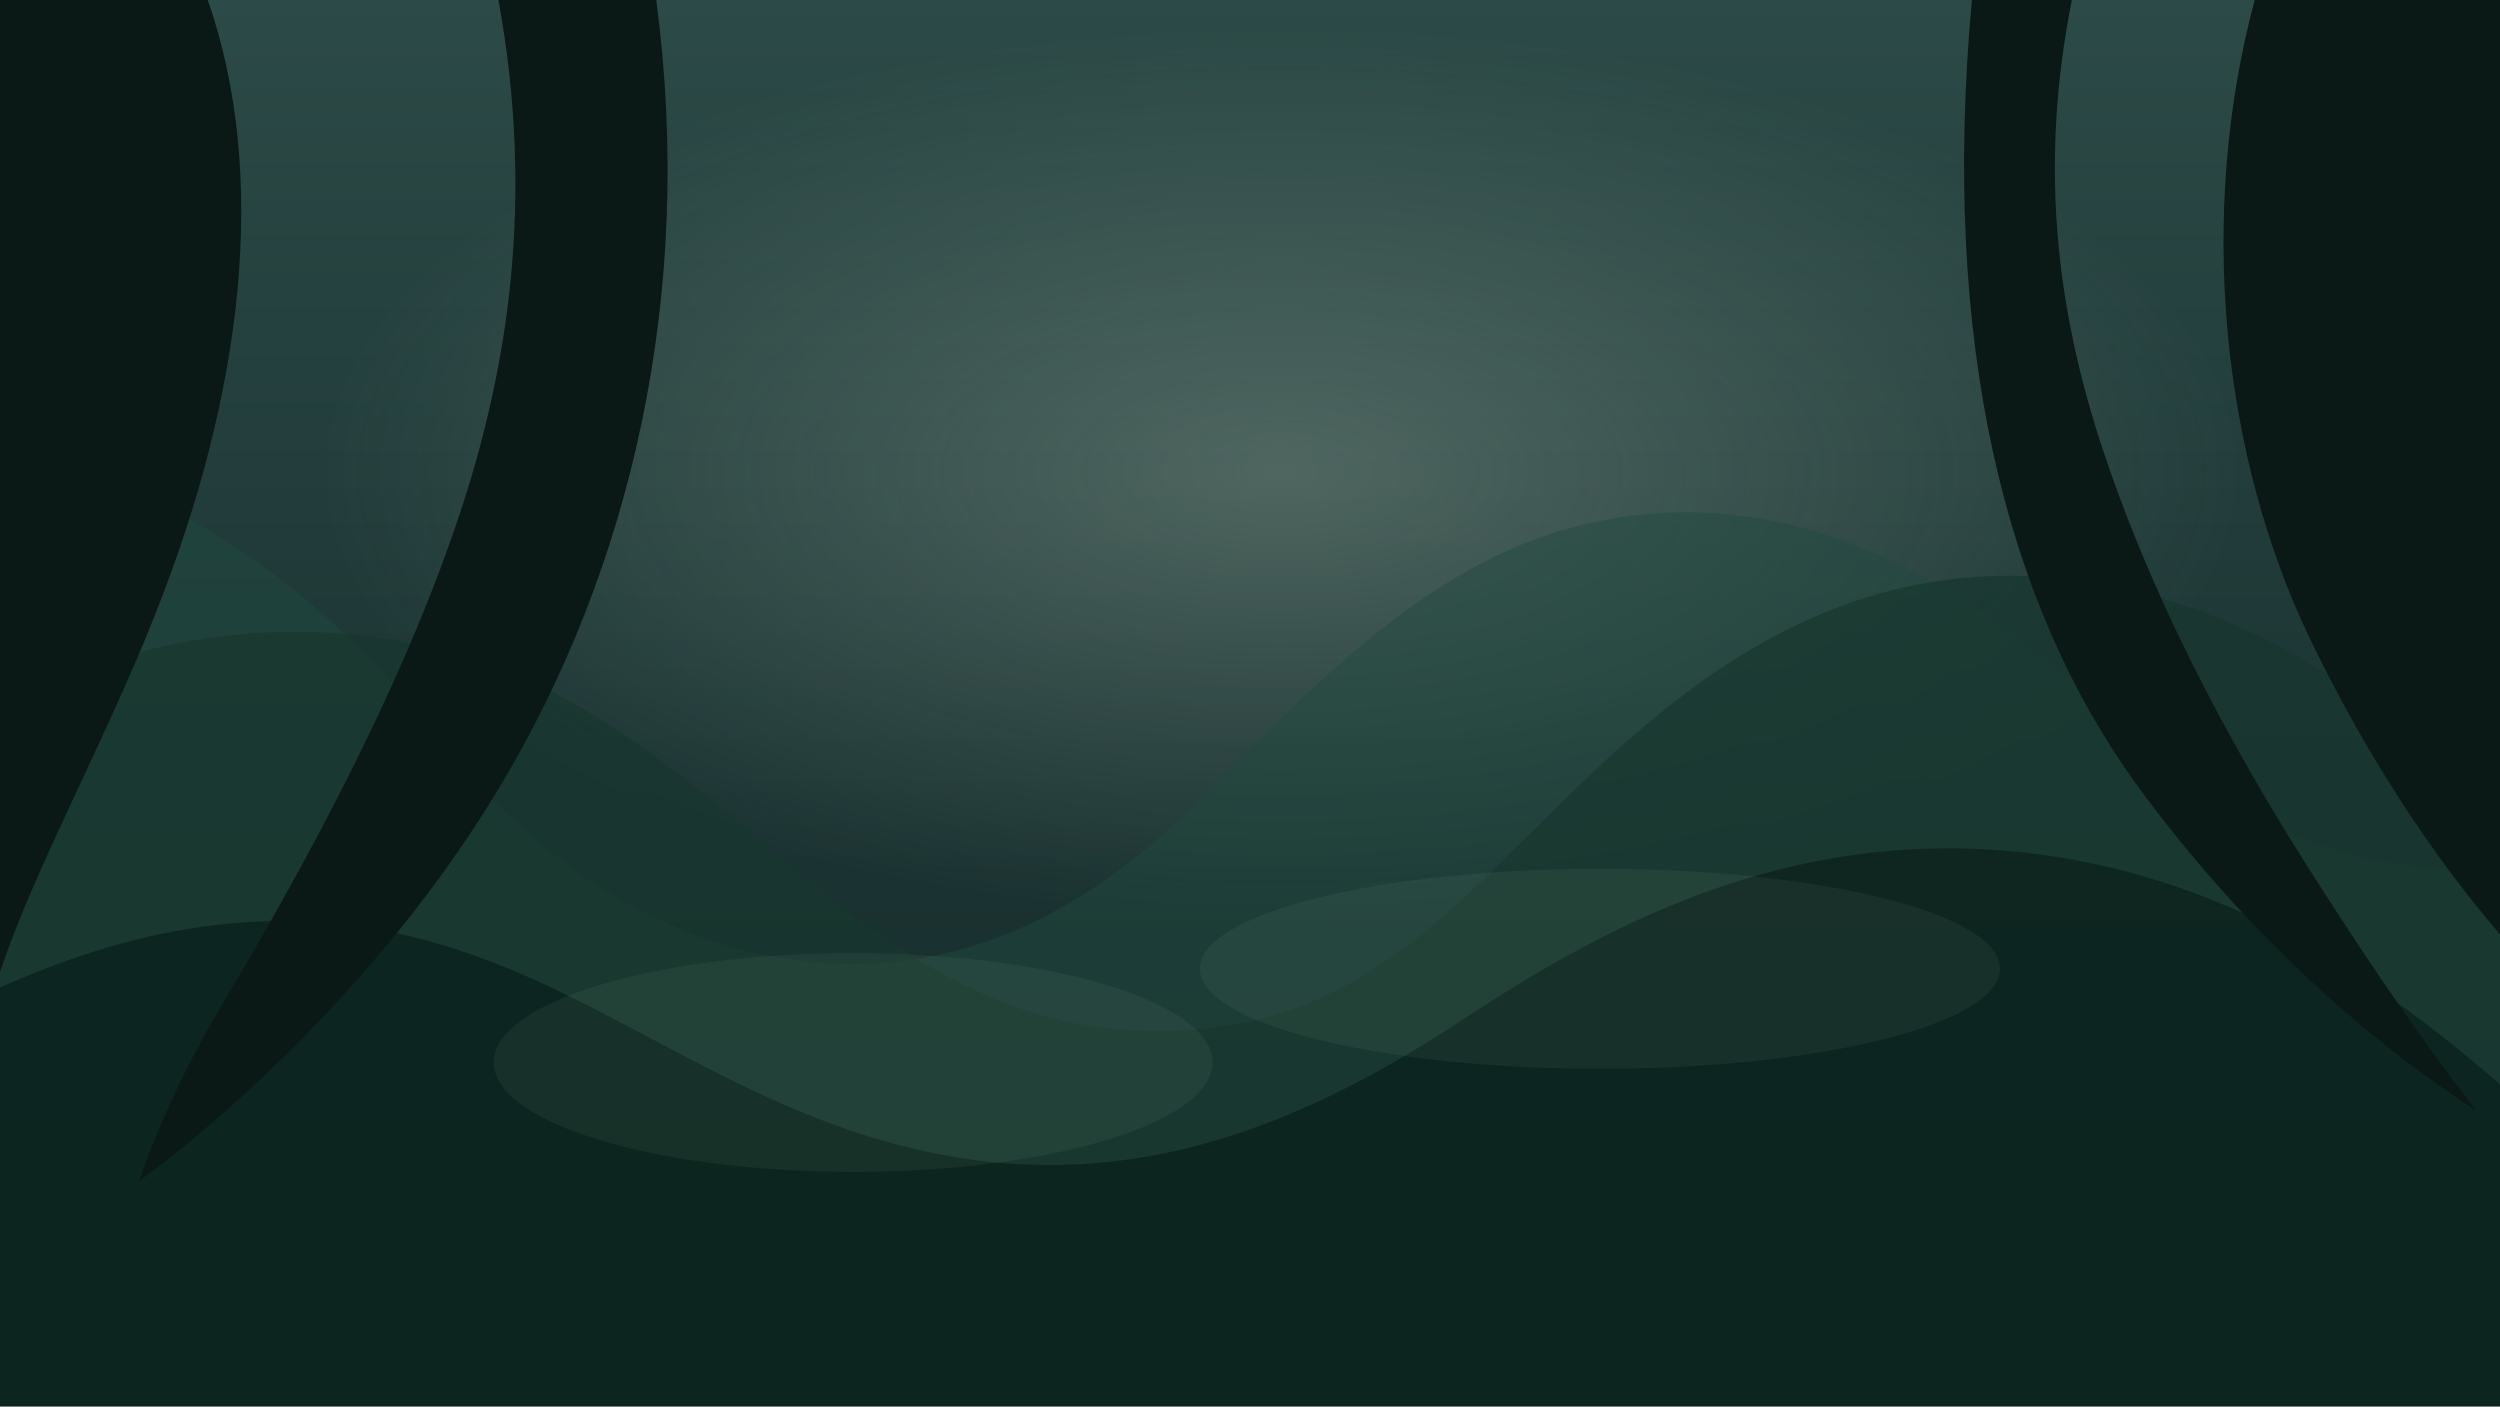
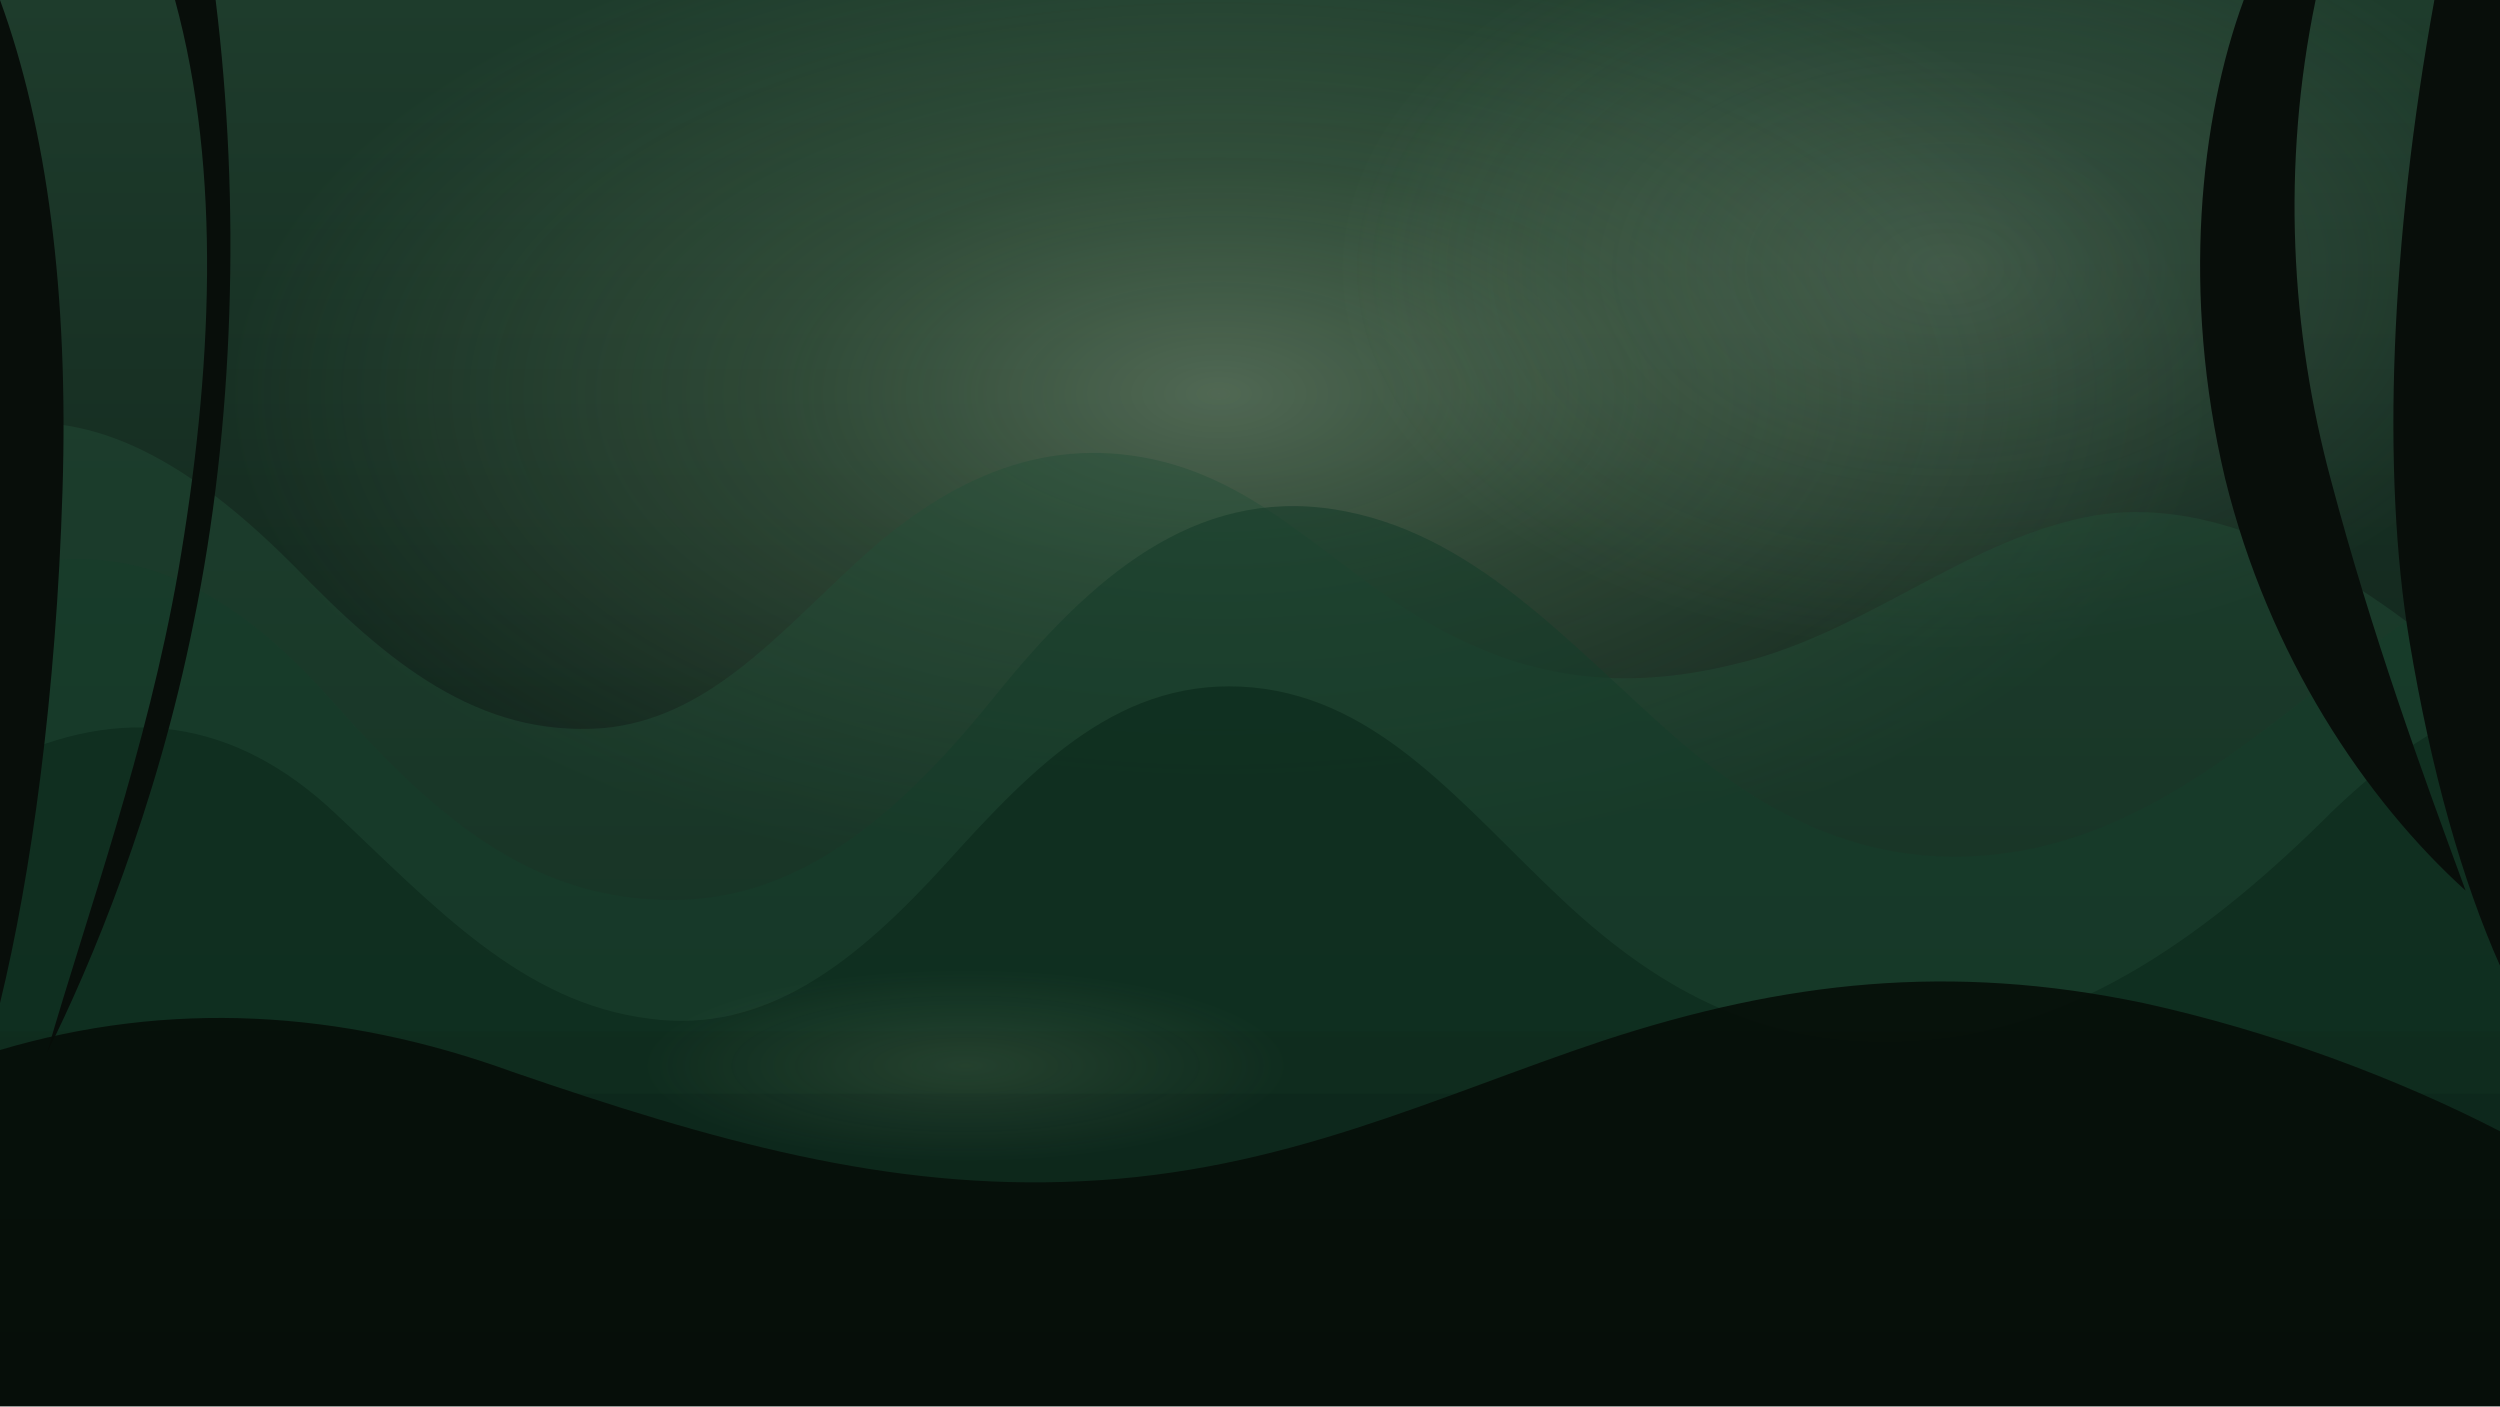
<svg xmlns="http://www.w3.org/2000/svg" width="1600" height="900" viewBox="0 0 1600 900" fill="none">
  <defs>
-     <linearGradient id="rainSky" x1="800" y1="0" x2="800" y2="900" gradientUnits="userSpaceOnUse">
-       <stop stop-color="#2C4A47" />
-       <stop offset="0.54" stop-color="#1C3534" />
-       <stop offset="1" stop-color="#122625" />
+     <linearGradient id="forestSky" x1="800" y1="0" x2="800" y2="900" gradientUnits="userSpaceOnUse">
+       <stop offset="0" stop-color="#1E3C2C" />
+       <stop offset="0.35" stop-color="#162E22" />
+       <stop offset="0.65" stop-color="#10221A" />
+       <stop offset="1" stop-color="#0A1813" />
    </linearGradient>
-     <radialGradient id="fogGlow" cx="0" cy="0" r="1" gradientUnits="userSpaceOnUse" gradientTransform="translate(820 302) rotate(90) scale(286 620)">
-       <stop stop-color="#DDE8D5" stop-opacity="0.24" />
-       <stop offset="1" stop-color="#DDE8D5" stop-opacity="0" />
+     <radialGradient id="canopyLight" cx="0" cy="0" r="1" gradientUnits="userSpaceOnUse" gradientTransform="translate(780 252) rotate(90) scale(322 640)">
+       <stop offset="0" stop-color="#D4E8C2" stop-opacity="0.30" />
+       <stop offset="0.45" stop-color="#B8D8A4" stop-opacity="0.14" />
+       <stop offset="1" stop-color="#B8D8A4" stop-opacity="0" />
+     </radialGradient>
+     <radialGradient id="canopySide" cx="0" cy="0" r="1" gradientUnits="userSpaceOnUse" gradientTransform="translate(1246 172) rotate(90) scale(246 392)">
+       <stop offset="0" stop-color="#E0EED2" stop-opacity="0.16" />
+       <stop offset="1" stop-color="#E0EED2" stop-opacity="0" />
+     </radialGradient>
+     <radialGradient id="floorDapple" cx="0" cy="0" r="1" gradientUnits="userSpaceOnUse" gradientTransform="translate(618 682) rotate(90) scale(62 208)">
+       <stop offset="0" stop-color="#C0D8A2" stop-opacity="0.12" />
+       <stop offset="1" stop-color="#C0D8A2" stop-opacity="0" />
    </radialGradient>
  </defs>
-   <rect width="1600" height="900" fill="url(#rainSky)" />
-   <ellipse cx="820" cy="302" rx="620" ry="286" fill="url(#fogGlow)" />
-   <path d="M0 286C112 313 200 370 282 474C351 561 445 618 548 617C640 616 713 569 778 502C857 421 930 351 1026 333C1146 310 1251 367 1343 452C1413 516 1490 561 1600 556V900H0V286Z" fill="#204A40" fill-opacity="0.48" />
-   <path d="M0 452C87 407 186 390 290 418C374 441 436 496 505 553C573 609 641 660 742 660C858 660 919 593 989 524C1066 447 1162 361 1305 369C1418 376 1516 437 1600 522V900H0V452Z" fill="#17362F" fill-opacity="0.74" />
-   <path d="M0 632C110 583 209 575 313 615C406 650 492 720 608 740C738 763 846 712 937 652C1031 590 1131 541 1255 543C1388 546 1497 604 1600 694V900H0V632Z" fill="#0C211C" fill-opacity="0.82" />
-   <g fill="#0A1915">
-     <path d="M133 0C172 112 156 251 99 394C67 475 22 556 0 622V0H133Z" />
-     <path d="M319 0C342 126 327 238 288 347C253 446 198 549 145 638C121 678 102 718 89 756C158 705 252 616 319 505C404 364 445 188 420 0H319Z" />
-     <path d="M1600 0V598C1557 548 1514 483 1478 408C1422 291 1406 138 1443 0H1600Z" />
-     <path d="M1326 0C1304 110 1317 206 1350 300C1384 398 1435 490 1486 569C1520 622 1553 670 1585 711C1511 663 1434 593 1368 503C1283 386 1242 219 1262 0H1326Z" />
+   <rect width="1600" height="900" fill="url(#forestSky)" />
+   <ellipse cx="780" cy="252" rx="640" ry="322" fill="url(#canopyLight)" />
+   <ellipse cx="1246" cy="172" rx="392" ry="246" fill="url(#canopySide)" />
+   <path d="M0 272C68 262 130 304 188 362C248 424 306 472 386 466C452 460 496 408 548 360C602 310 664 278 738 294C812 310 856 368 924 404C988 438 1050 442 1122 422C1200 400 1262 344 1340 330C1410 318 1490 354 1568 420C1580 432 1592 446 1600 456V660H0V272Z" fill="#224E38" fill-opacity="0.44" />
+   <path d="M0 366C82 340 150 378 212 448C276 520 338 576 430 576C516 576 580 516 638 444C698 370 764 312 854 326C942 340 1002 410 1070 470C1138 530 1210 560 1296 544C1390 526 1460 456 1536 400C1558 384 1580 372 1600 370V700H0V366Z" fill="#163C2A" fill-opacity="0.60" />
+   <path d="M0 488C78 450 150 460 214 520C278 580 334 642 416 652C490 662 548 616 606 552C662 490 718 432 802 440C884 448 936 516 1000 576C1064 636 1132 672 1226 666C1328 660 1414 598 1494 518C1528 486 1562 460 1600 452V780H0V488Z" fill="#0E2C1E" fill-opacity="0.76" />
+   <g fill="#080E0A">
+     <path d="M0 0C30 82 44 188 40 314C36 444 20 560 0 642V0Z" />
+     <path d="M112 0C142 110 136 238 114 366C94 480 56 584 30 674C58 618 100 518 124 398C150 272 154 130 138 0H112Z" />
+     <path d="M1600 0V618C1576 564 1556 494 1542 410C1524 302 1530 154 1558 0H1600Z" />
+     <path d="M1482 0C1460 106 1466 212 1492 308C1518 406 1550 494 1578 570C1514 512 1452 420 1424 306C1396 188 1408 76 1436 0H1482Z" />
  </g>
-   <g fill="#C7DAB8" fill-opacity="0.06">
-     <ellipse cx="546" cy="680" rx="230" ry="70" />
-     <ellipse cx="1024" cy="620" rx="256" ry="64" />
-   </g>
+   <ellipse cx="618" cy="682" rx="208" ry="62" fill="url(#floorDapple)" />
+   <ellipse cx="1042" cy="644" rx="232" ry="56" fill="url(#floorDapple)" />
+   <path d="M0 672C108 640 218 646 328 686C456 730 568 762 692 756C822 750 918 702 1026 666C1142 628 1248 616 1372 642C1454 660 1534 690 1600 724V900H0V672Z" fill="#060E08" fill-opacity="0.90" />
</svg>
